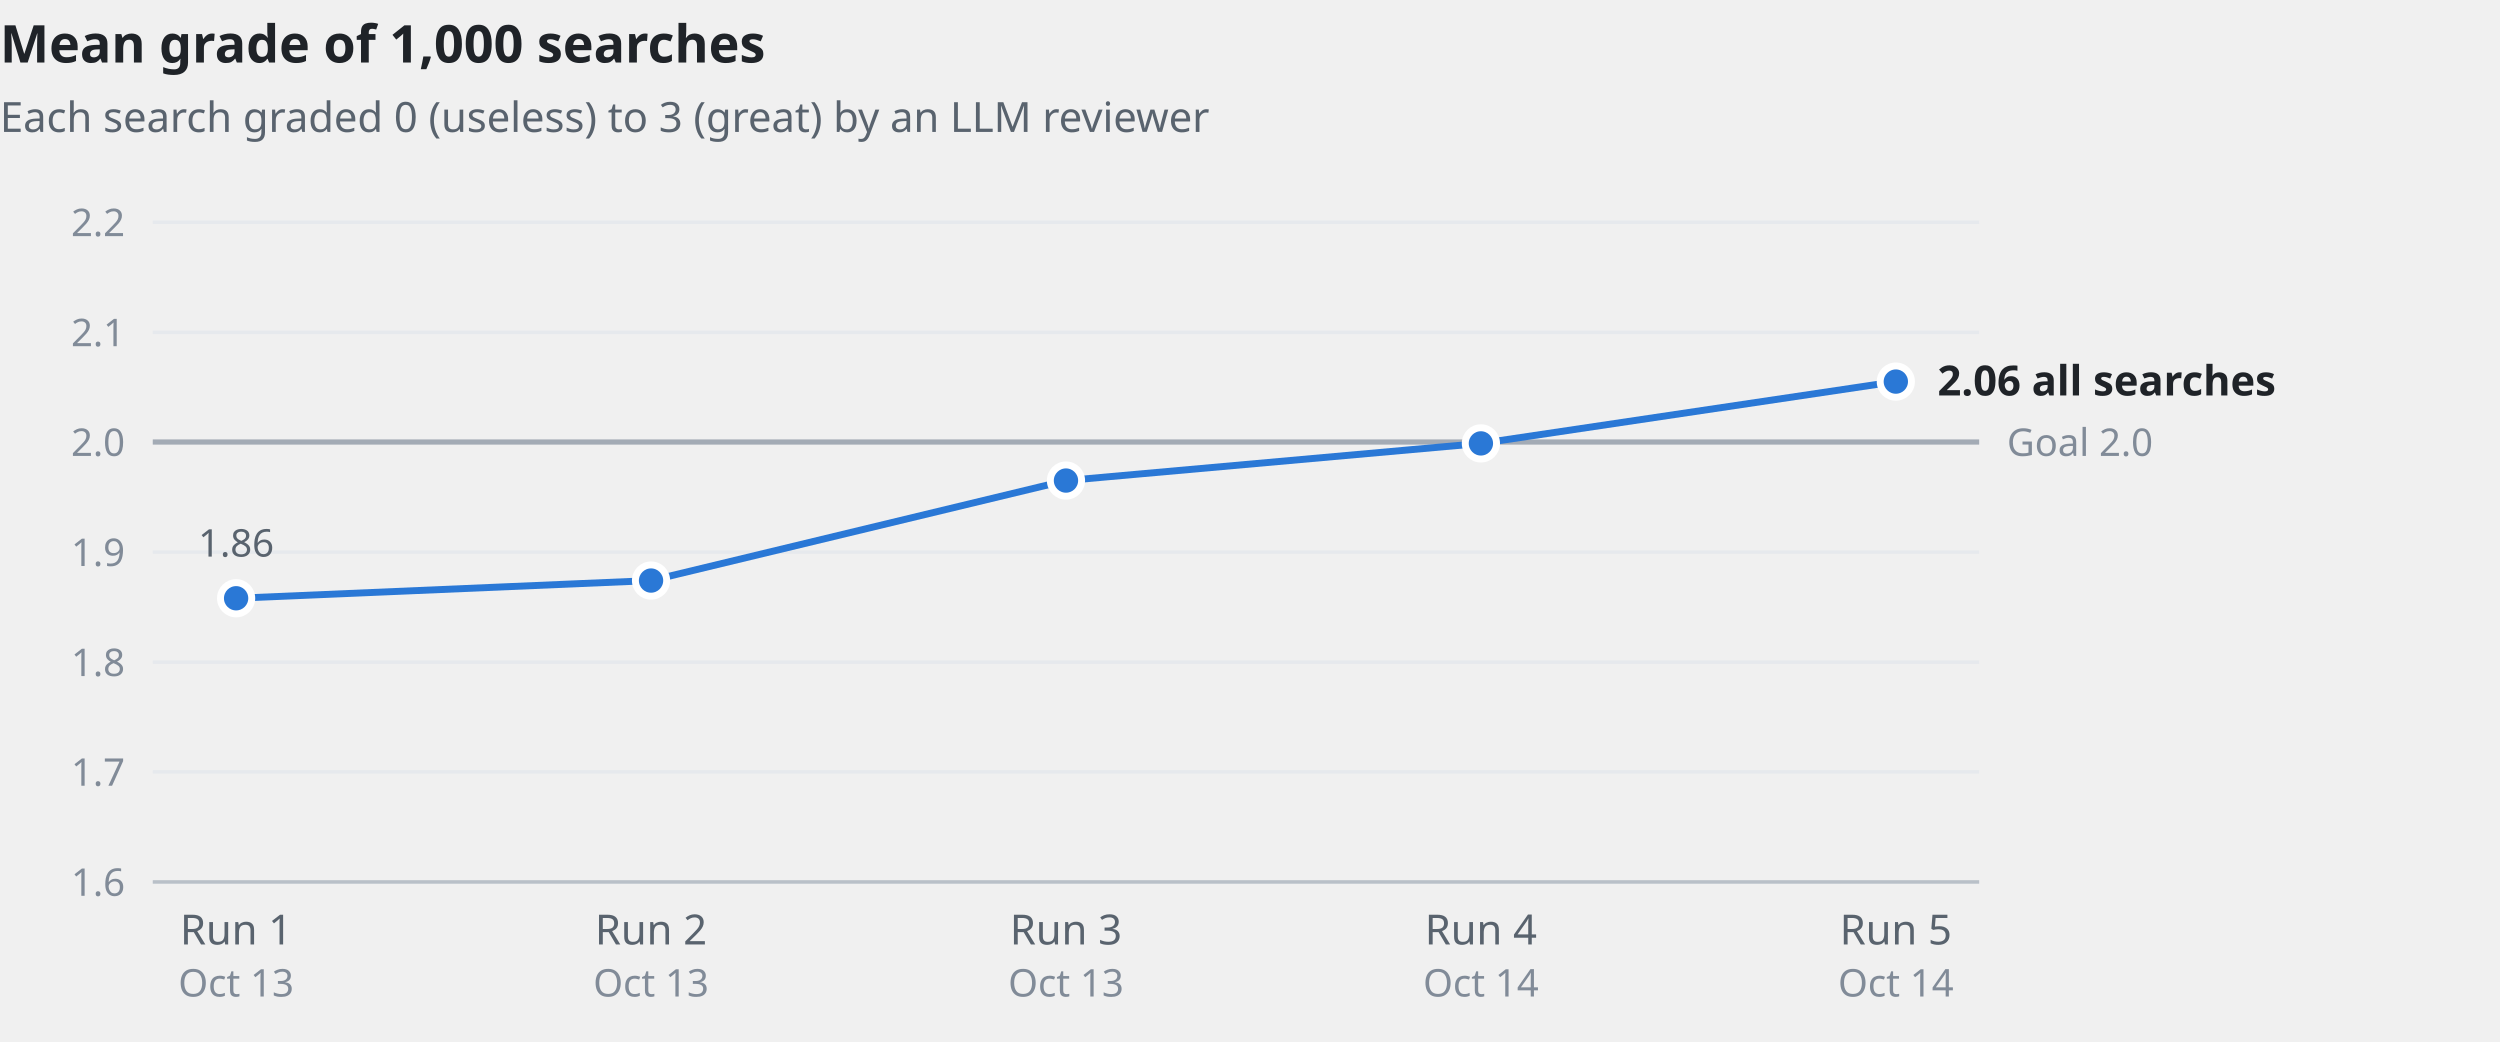
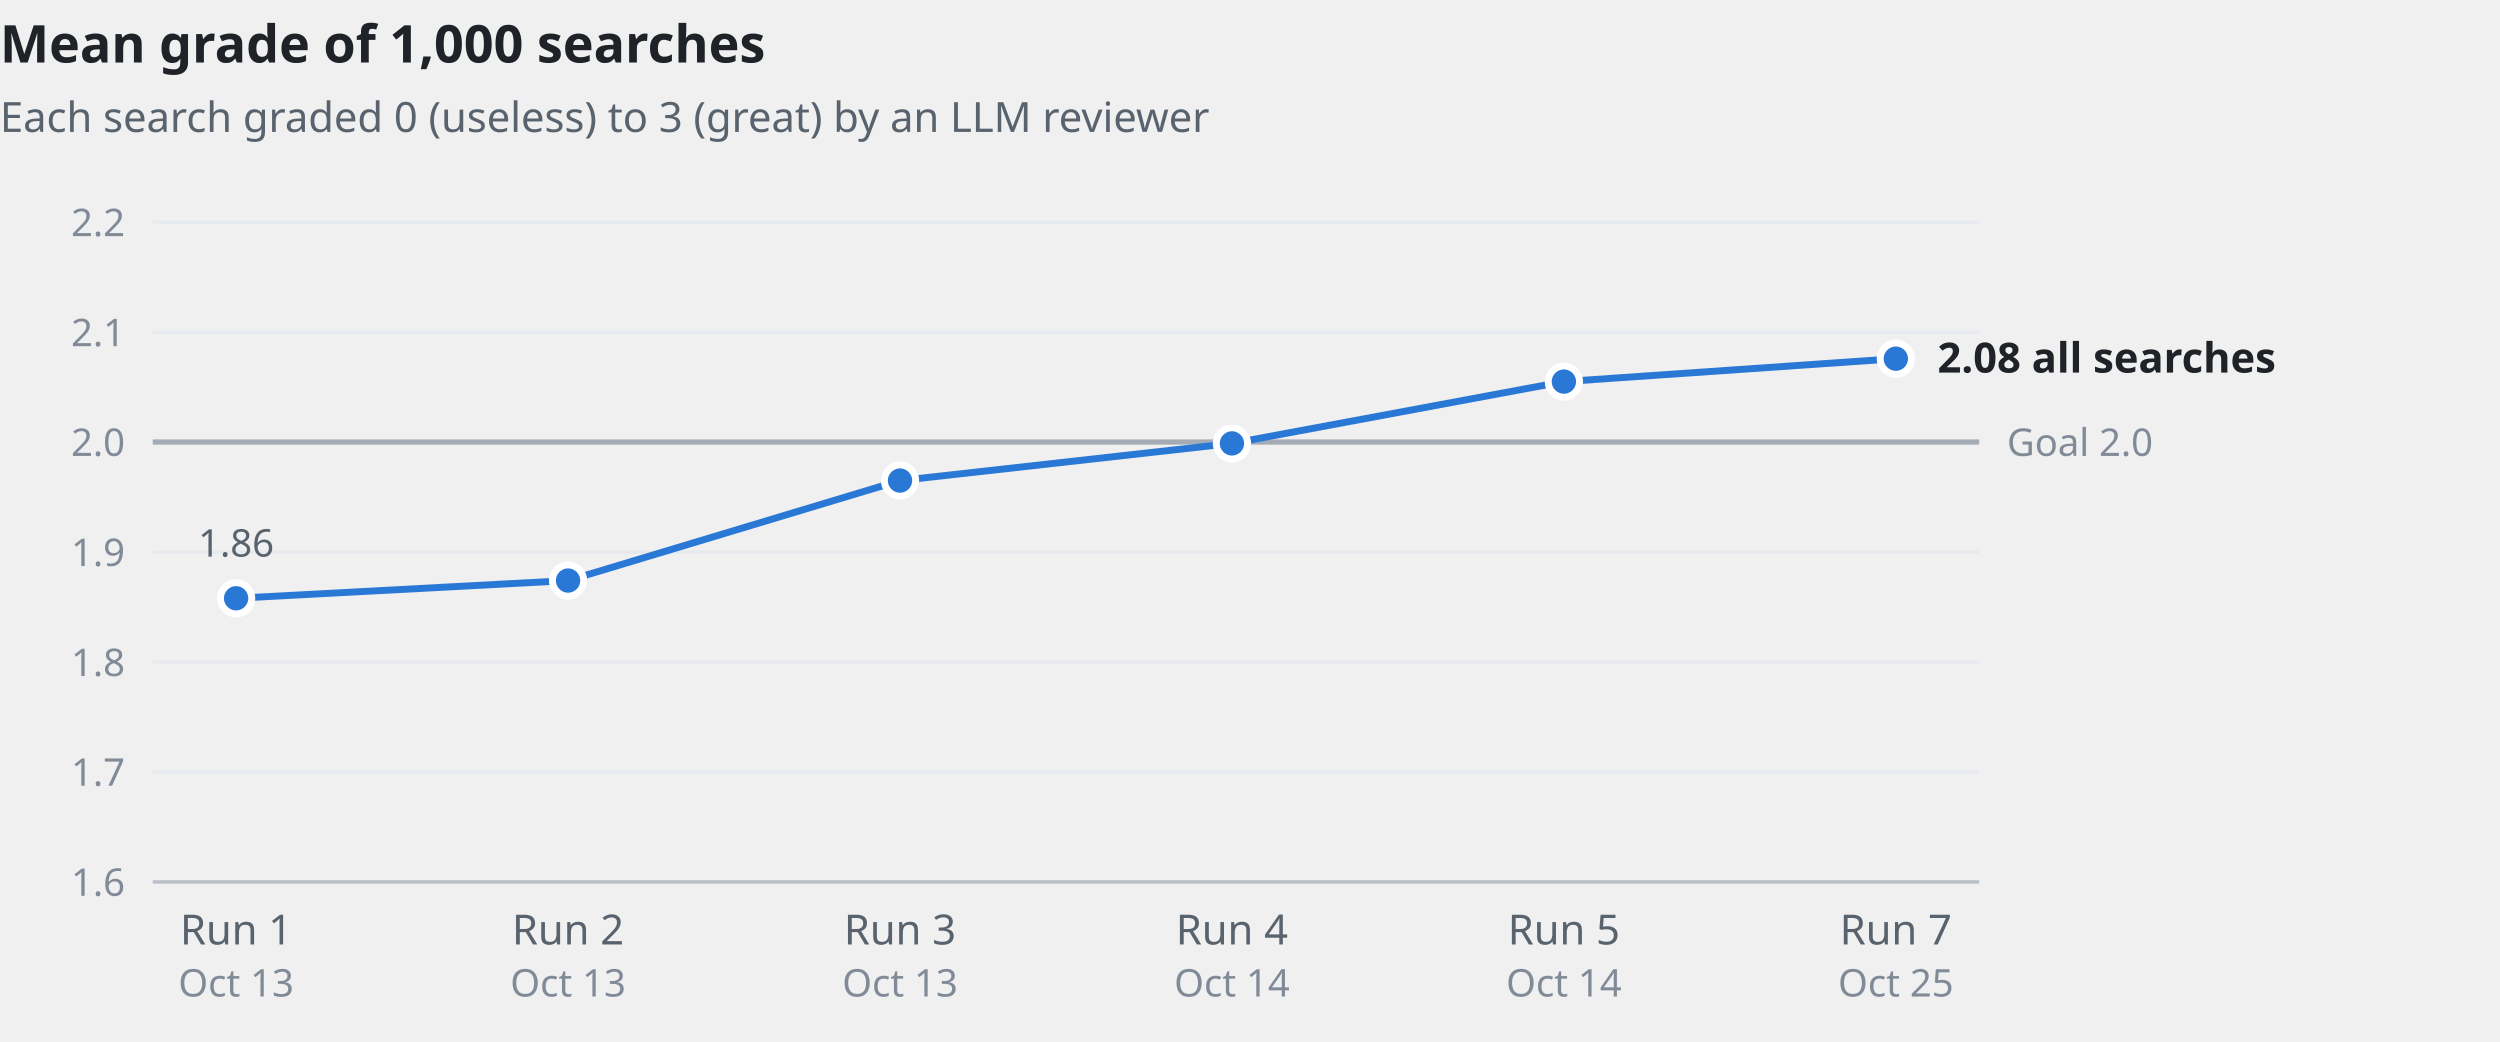
<svg xmlns="http://www.w3.org/2000/svg" width="720" height="300" viewBox="0 0 720 300" role="img" font-family="-apple-system,BlinkMacSystemFont,'Segoe UI','Noto Sans',Helvetica,Arial,sans-serif">
  <text x="0.0" y="18.0" font-size="15" fill="#1f2328" text-anchor="start" font-weight="600">Mean grade of 1,000 searches</text>
  <text x="0.0" y="38.0" font-size="12" fill="#59636e" text-anchor="start" font-weight="400">Each search graded 0 (useless) to 3 (great) by an LLM reviewer</text>
  <line x1="44.0" y1="254.0" x2="570.0" y2="254.0" stroke="#e6e9ed" stroke-width="1" />
  <text x="36.0" y="258.0" font-size="11" fill="#818b98" text-anchor="end" font-weight="400">1.6</text>
  <line x1="44.0" y1="222.3" x2="570.0" y2="222.3" stroke="#e6e9ed" stroke-width="1" />
  <text x="36.0" y="226.3" font-size="11" fill="#818b98" text-anchor="end" font-weight="400">1.7</text>
  <line x1="44.0" y1="190.7" x2="570.0" y2="190.7" stroke="#e6e9ed" stroke-width="1" />
  <text x="36.0" y="194.7" font-size="11" fill="#818b98" text-anchor="end" font-weight="400">1.8</text>
  <line x1="44.0" y1="159.0" x2="570.0" y2="159.0" stroke="#e6e9ed" stroke-width="1" />
  <text x="36.0" y="163.0" font-size="11" fill="#818b98" text-anchor="end" font-weight="400">1.9</text>
  <line x1="44.0" y1="127.3" x2="570.0" y2="127.3" stroke="#e6e9ed" stroke-width="1" />
  <text x="36.0" y="131.3" font-size="11" fill="#818b98" text-anchor="end" font-weight="400">2.0</text>
  <line x1="44.0" y1="95.7" x2="570.0" y2="95.7" stroke="#e6e9ed" stroke-width="1" />
  <text x="36.0" y="99.7" font-size="11" fill="#818b98" text-anchor="end" font-weight="400">2.1</text>
  <line x1="44.0" y1="64.0" x2="570.0" y2="64.0" stroke="#e6e9ed" stroke-width="1" />
  <text x="36.0" y="68.0" font-size="11" fill="#818b98" text-anchor="end" font-weight="400">2.2</text>
  <line x1="44.0" y1="254.0" x2="570.0" y2="254.0" stroke="#b9c0c8" stroke-width="1" />
  <line x1="44.0" y1="127.3" x2="570.0" y2="127.3" stroke="#a3abb5" stroke-width="1.5" />
  <text x="578.0" y="131.3" font-size="11" fill="#818b98" text-anchor="start" font-weight="400">Goal 2.0</text>
-   <polyline points="68.0,172.3 187.5,167.2 307.0,138.4 426.5,127.7 546.0,109.9" fill="none" stroke="#2a78d6" stroke-width="2" stroke-linejoin="round" stroke-linecap="round" />
+   <polyline points="68.0,172.3 163.6,167.2 259.2,138.4 354.8,127.7 450.4,109.9 546.0,103.3" fill="none" stroke="#2a78d6" stroke-width="2" stroke-linejoin="round" stroke-linecap="round" />
  <circle cx="68.0" cy="172.3" r="4.5" fill="#2a78d6" stroke="#ffffff" stroke-width="2" />
-   <circle cx="187.5" cy="167.2" r="4.5" fill="#2a78d6" stroke="#ffffff" stroke-width="2" />
-   <circle cx="307.0" cy="138.4" r="4.5" fill="#2a78d6" stroke="#ffffff" stroke-width="2" />
-   <circle cx="426.5" cy="127.7" r="4.5" fill="#2a78d6" stroke="#ffffff" stroke-width="2" />
-   <circle cx="546.0" cy="109.9" r="4.5" fill="#2a78d6" stroke="#ffffff" stroke-width="2" />
+   <circle cx="163.6" cy="167.2" r="4.5" fill="#2a78d6" stroke="#ffffff" stroke-width="2" />
+   <circle cx="259.2" cy="138.4" r="4.5" fill="#2a78d6" stroke="#ffffff" stroke-width="2" />
+   <circle cx="354.8" cy="127.7" r="4.5" fill="#2a78d6" stroke="#ffffff" stroke-width="2" />
+   <circle cx="450.4" cy="109.9" r="4.5" fill="#2a78d6" stroke="#ffffff" stroke-width="2" />
+   <circle cx="546.0" cy="103.3" r="4.5" fill="#2a78d6" stroke="#ffffff" stroke-width="2" />
  <text x="68.0" y="160.3" font-size="11" fill="#59636e" text-anchor="middle" font-weight="400">1.86</text>
-   <text x="558.0" y="113.9" font-size="12" fill="#1f2328" text-anchor="start" font-weight="600">2.06  all searches</text>
+   <text x="558.0" y="107.3" font-size="12" fill="#1f2328" text-anchor="start" font-weight="600">2.08  all searches</text>
  <text x="68.0" y="272.0" font-size="12" fill="#59636e" text-anchor="middle" font-weight="400">Run 1</text>
  <text x="68.0" y="287.0" font-size="11" fill="#818b98" text-anchor="middle" font-weight="400">Oct 13</text>
-   <text x="187.5" y="272.0" font-size="12" fill="#59636e" text-anchor="middle" font-weight="400">Run 2</text>
-   <text x="187.5" y="287.0" font-size="11" fill="#818b98" text-anchor="middle" font-weight="400">Oct 13</text>
-   <text x="307.0" y="272.0" font-size="12" fill="#59636e" text-anchor="middle" font-weight="400">Run 3</text>
-   <text x="307.0" y="287.0" font-size="11" fill="#818b98" text-anchor="middle" font-weight="400">Oct 13</text>
-   <text x="426.5" y="272.0" font-size="12" fill="#59636e" text-anchor="middle" font-weight="400">Run 4</text>
-   <text x="426.5" y="287.0" font-size="11" fill="#818b98" text-anchor="middle" font-weight="400">Oct 14</text>
-   <text x="546.0" y="272.0" font-size="12" fill="#59636e" text-anchor="middle" font-weight="400">Run 5</text>
-   <text x="546.0" y="287.0" font-size="11" fill="#818b98" text-anchor="middle" font-weight="400">Oct 14</text>
+   <text x="163.6" y="272.0" font-size="12" fill="#59636e" text-anchor="middle" font-weight="400">Run 2</text>
+   <text x="163.6" y="287.0" font-size="11" fill="#818b98" text-anchor="middle" font-weight="400">Oct 13</text>
+   <text x="259.2" y="272.0" font-size="12" fill="#59636e" text-anchor="middle" font-weight="400">Run 3</text>
+   <text x="259.2" y="287.0" font-size="11" fill="#818b98" text-anchor="middle" font-weight="400">Oct 13</text>
+   <text x="354.8" y="272.0" font-size="12" fill="#59636e" text-anchor="middle" font-weight="400">Run 4</text>
+   <text x="354.8" y="287.0" font-size="11" fill="#818b98" text-anchor="middle" font-weight="400">Oct 14</text>
+   <text x="450.4" y="272.0" font-size="12" fill="#59636e" text-anchor="middle" font-weight="400">Run 5</text>
+   <text x="450.4" y="287.0" font-size="11" fill="#818b98" text-anchor="middle" font-weight="400">Oct 14</text>
+   <text x="546.0" y="272.0" font-size="12" fill="#59636e" text-anchor="middle" font-weight="400">Run 7</text>
+   <text x="546.0" y="287.0" font-size="11" fill="#818b98" text-anchor="middle" font-weight="400">Oct 25</text>
</svg>
